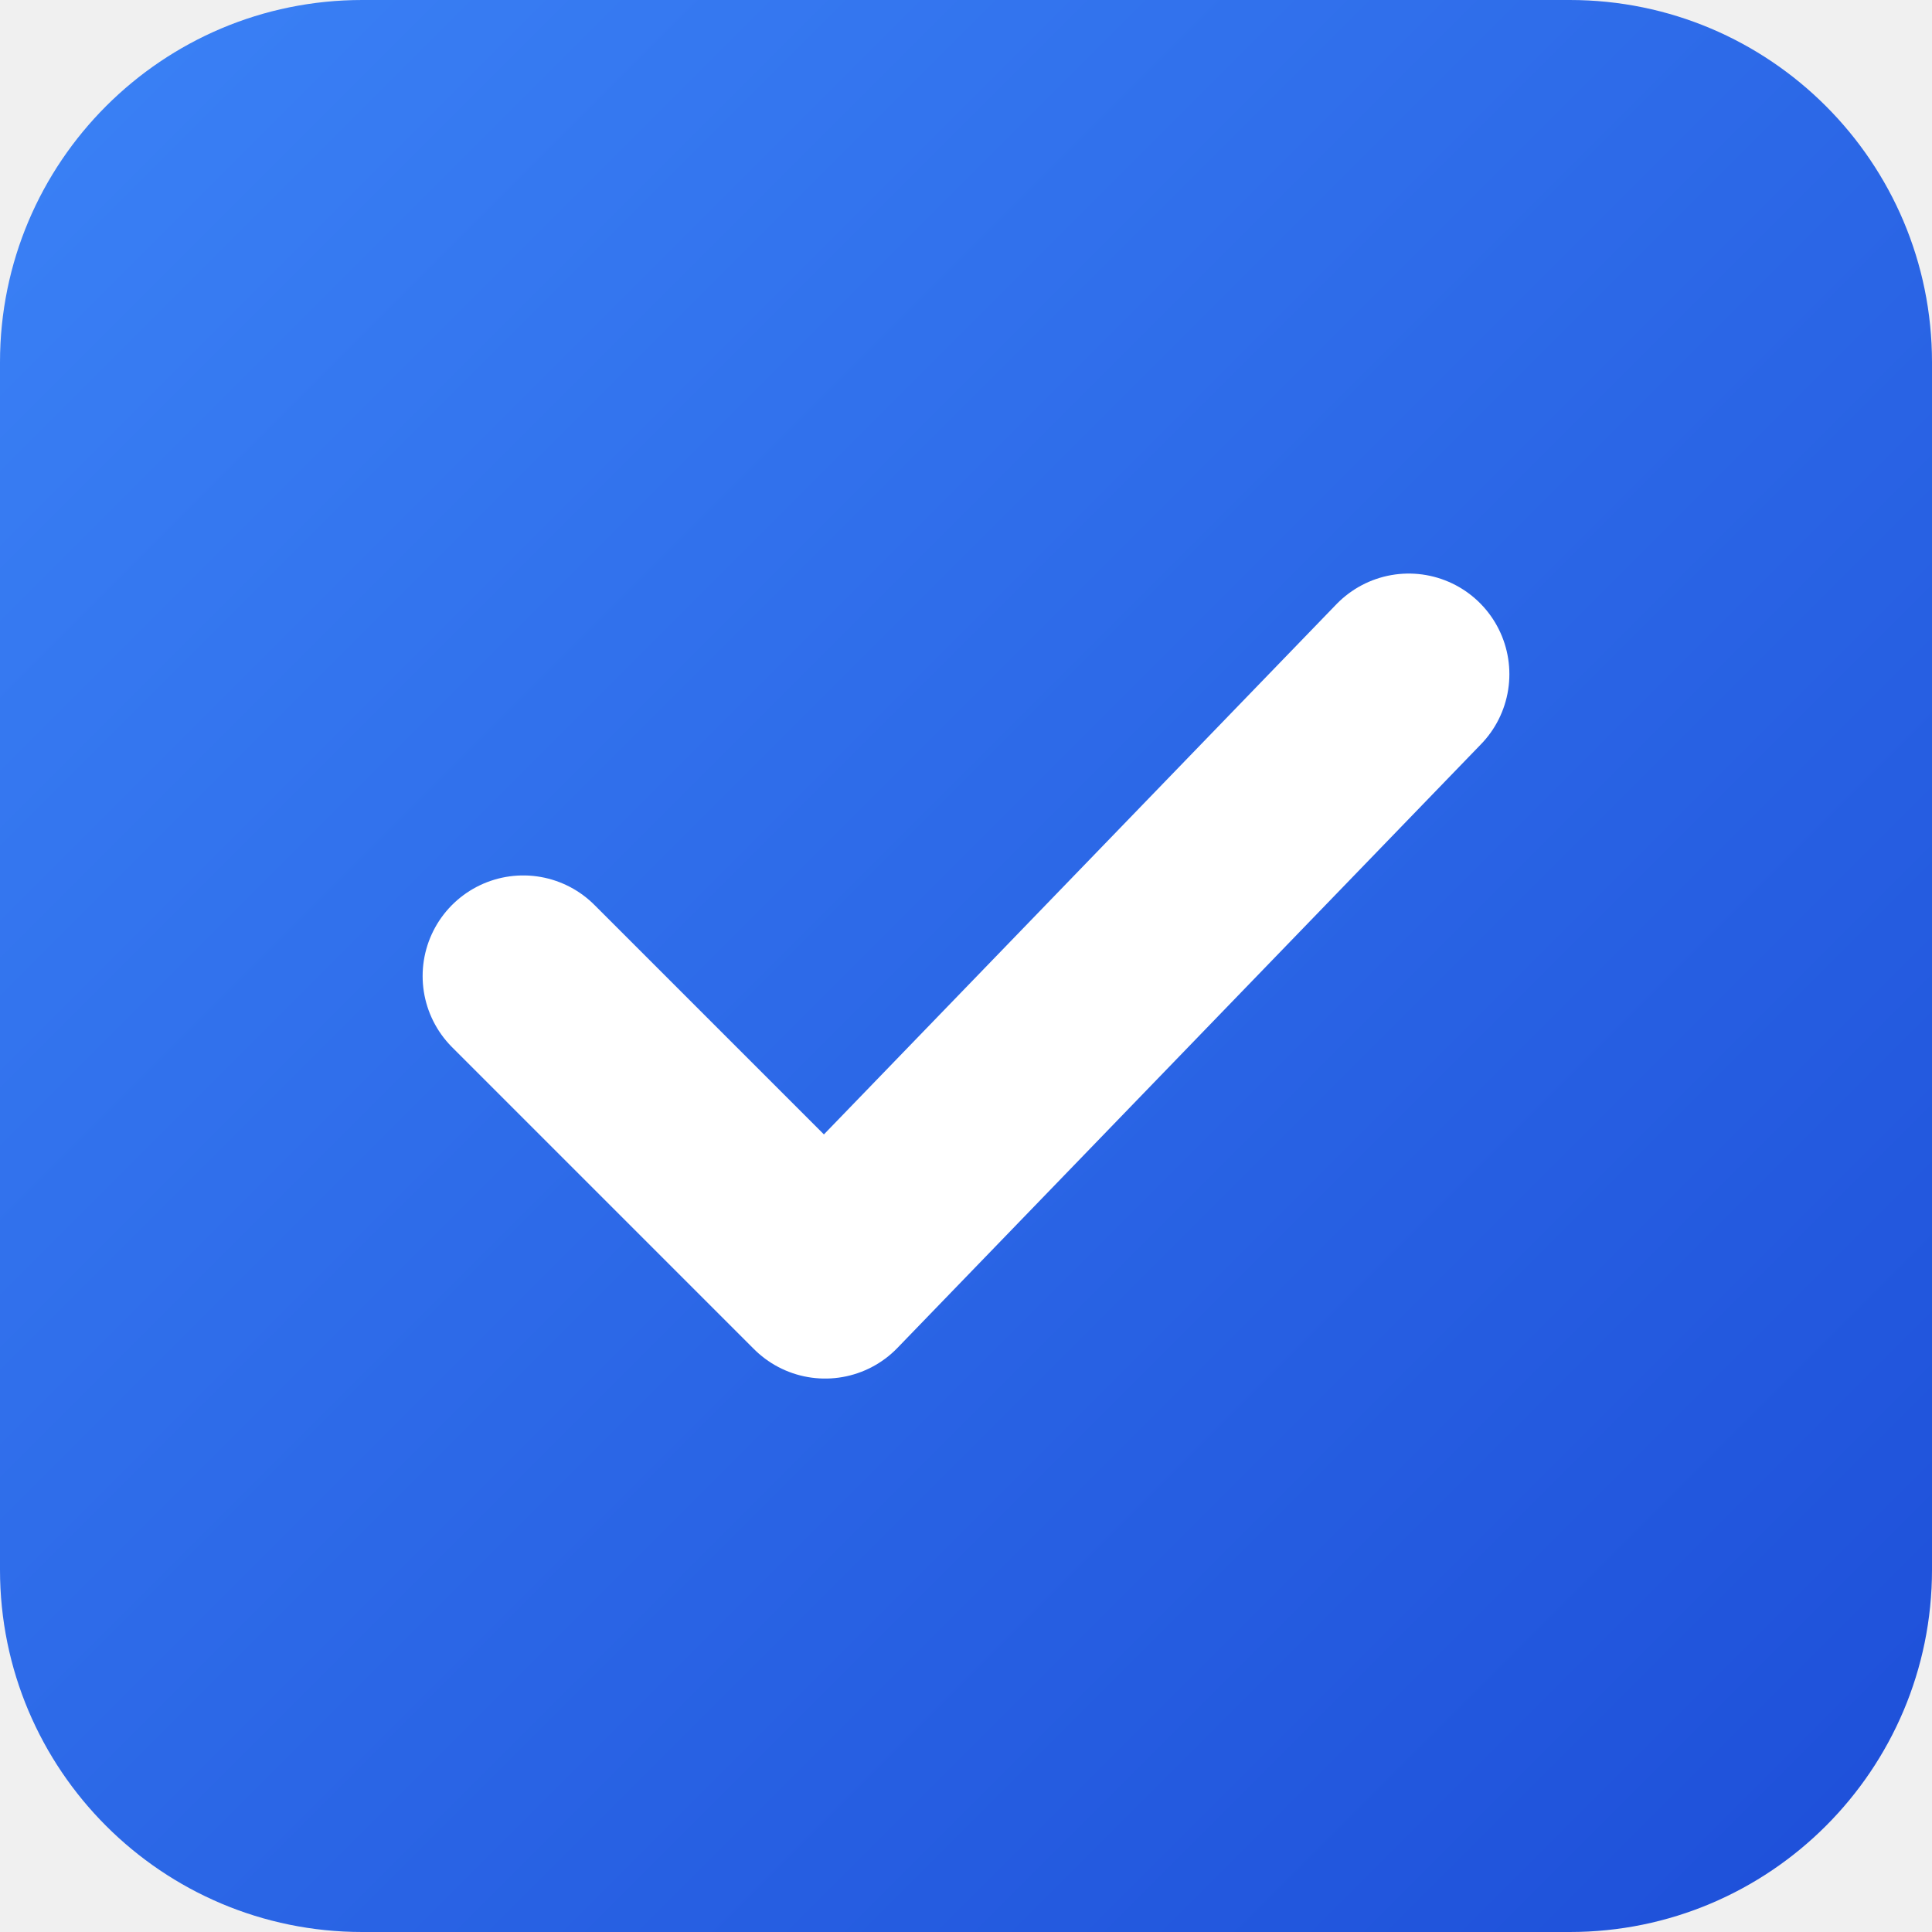
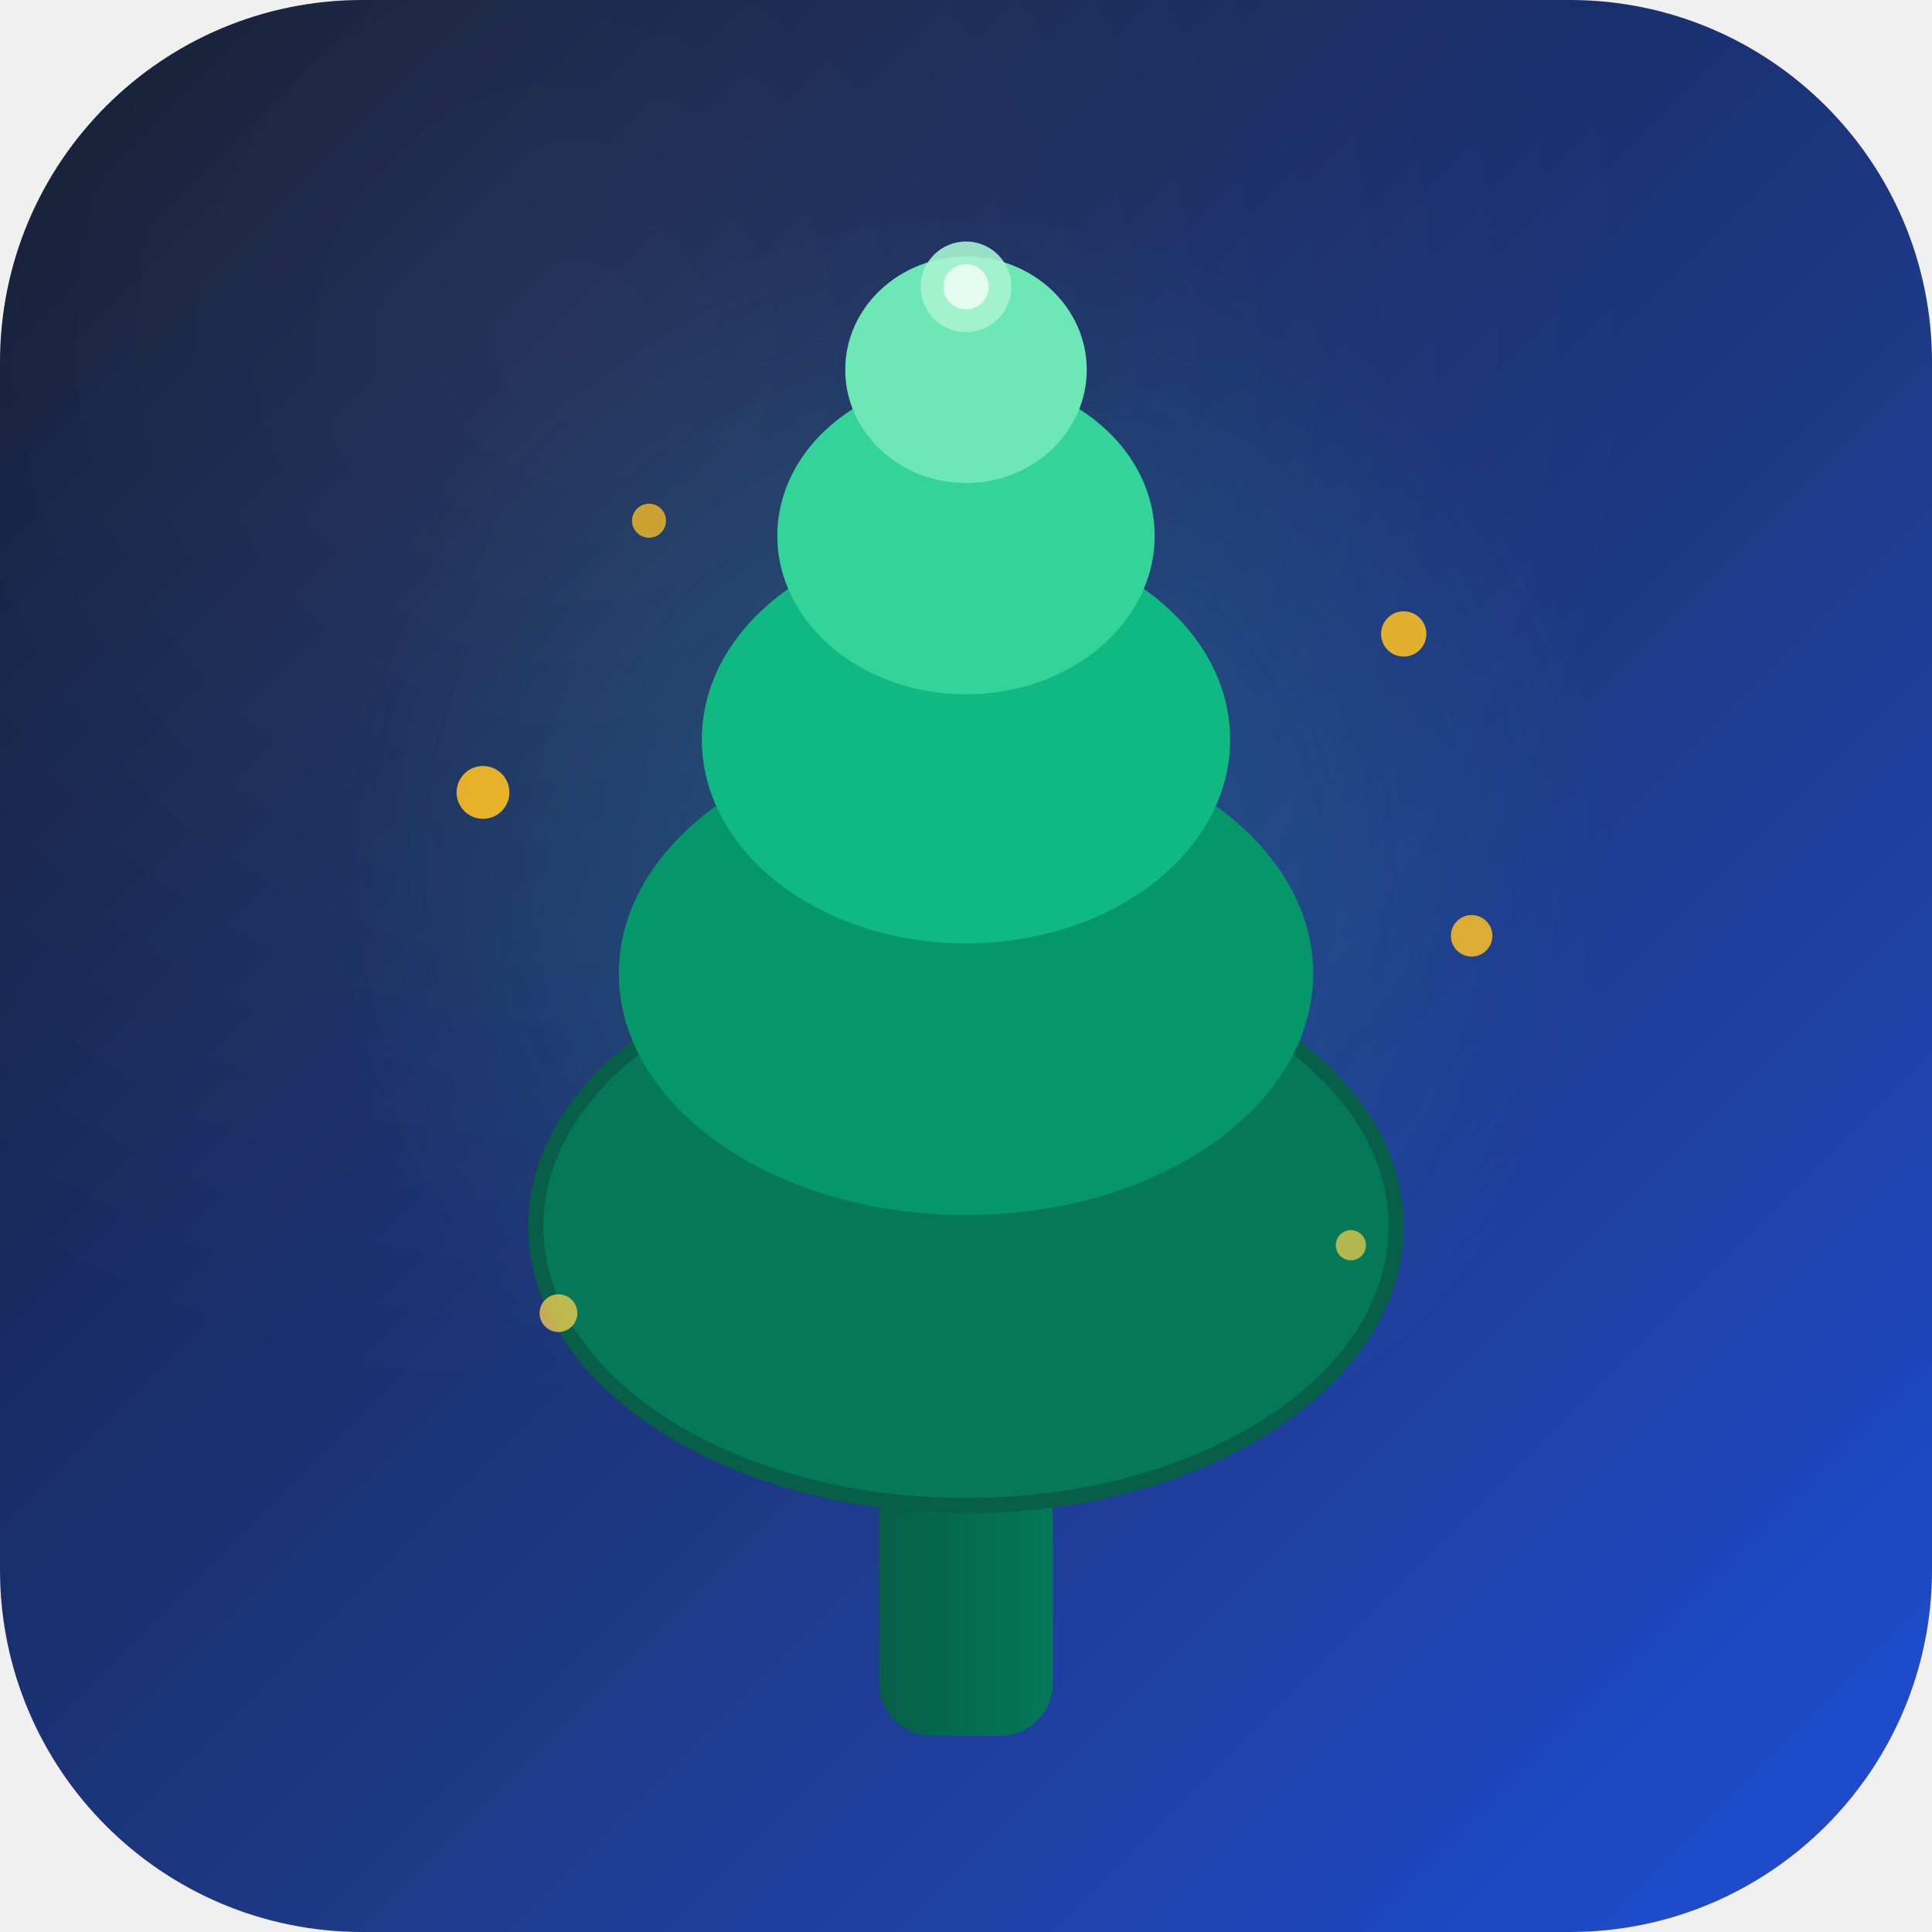
- <svg xmlns="http://www.w3.org/2000/svg" viewBox="0 0 192 192" width="192" height="192">
+ <svg xmlns="http://www.w3.org/2000/svg" viewBox="0 0 512 512" width="192" height="192">
  <defs>
-     <linearGradient id="grad" x1="0%" y1="0%" x2="100%" y2="100%">
-       <stop offset="0%" stop-color="#3b82f6" />
+     <linearGradient id="bg" x1="0%" y1="0%" x2="100%" y2="100%">
+       <stop offset="0%" stop-color="#0f172a" />
+       <stop offset="60%" stop-color="#1e3a8a" />
      <stop offset="100%" stop-color="#1d4ed8" />
    </linearGradient>
+     <linearGradient id="trunk" x1="0%" y1="0%" x2="100%" y2="0%">
+       <stop offset="0%" stop-color="#065f46" />
+       <stop offset="100%" stop-color="#047857" />
+     </linearGradient>
+     <radialGradient id="glow" cx="50%" cy="45%" r="45%">
+       <stop offset="0%" stop-color="#34d399" stop-opacity="0.18" />
+       <stop offset="100%" stop-color="#34d399" stop-opacity="0" />
+     </radialGradient>
+     <radialGradient id="shine" cx="30%" cy="18%" r="55%">
+       <stop offset="0%" stop-color="#ffffff" stop-opacity="0.07" />
+       <stop offset="100%" stop-color="#ffffff" stop-opacity="0" />
+     </radialGradient>
  </defs>
-   <rect width="192" height="192" rx="36" ry="36" fill="url(#grad)" />
-   <polyline points="52,97 82,127 140,67" fill="none" stroke="white" stroke-width="20" stroke-linecap="round" stroke-linejoin="round" />
+   <rect width="512" height="512" rx="96" ry="96" fill="url(#bg)" />
+   <rect width="512" height="512" rx="96" ry="96" fill="url(#shine)" />
+   <ellipse cx="256" cy="248" rx="190" ry="190" fill="url(#glow)" />
+   <rect x="233" y="388" width="46" height="72" rx="14" fill="url(#trunk)" />
+   <ellipse cx="256" cy="325" rx="116" ry="76" fill="#065f46" />
+   <ellipse cx="256" cy="325" rx="112" ry="72" fill="#047857" />
+   <ellipse cx="256" cy="258" rx="92" ry="64" fill="#059669" />
+   <ellipse cx="256" cy="196" rx="70" ry="54" fill="#10b981" />
+   <ellipse cx="256" cy="142" rx="50" ry="42" fill="#34d399" />
+   <ellipse cx="256" cy="98" rx="32" ry="30" fill="#6ee7b7" />
+   <circle cx="256" cy="76" r="12" fill="#a7f3d0" opacity="0.9" />
+   <circle cx="256" cy="76" r="6" fill="white" opacity="0.7" />
+   <circle cx="128" cy="210" r="7" fill="#fbbf24" opacity="0.90" />
+   <circle cx="390" cy="248" r="5.5" fill="#fbbf24" opacity="0.85" />
+   <circle cx="148" cy="348" r="5" fill="#fcd34d" opacity="0.75" />
+   <circle cx="372" cy="168" r="6" fill="#fbbf24" opacity="0.88" />
+   <circle cx="358" cy="330" r="4" fill="#fcd34d" opacity="0.70" />
+   <circle cx="172" cy="138" r="4.5" fill="#fbbf24" opacity="0.78" />
</svg>
